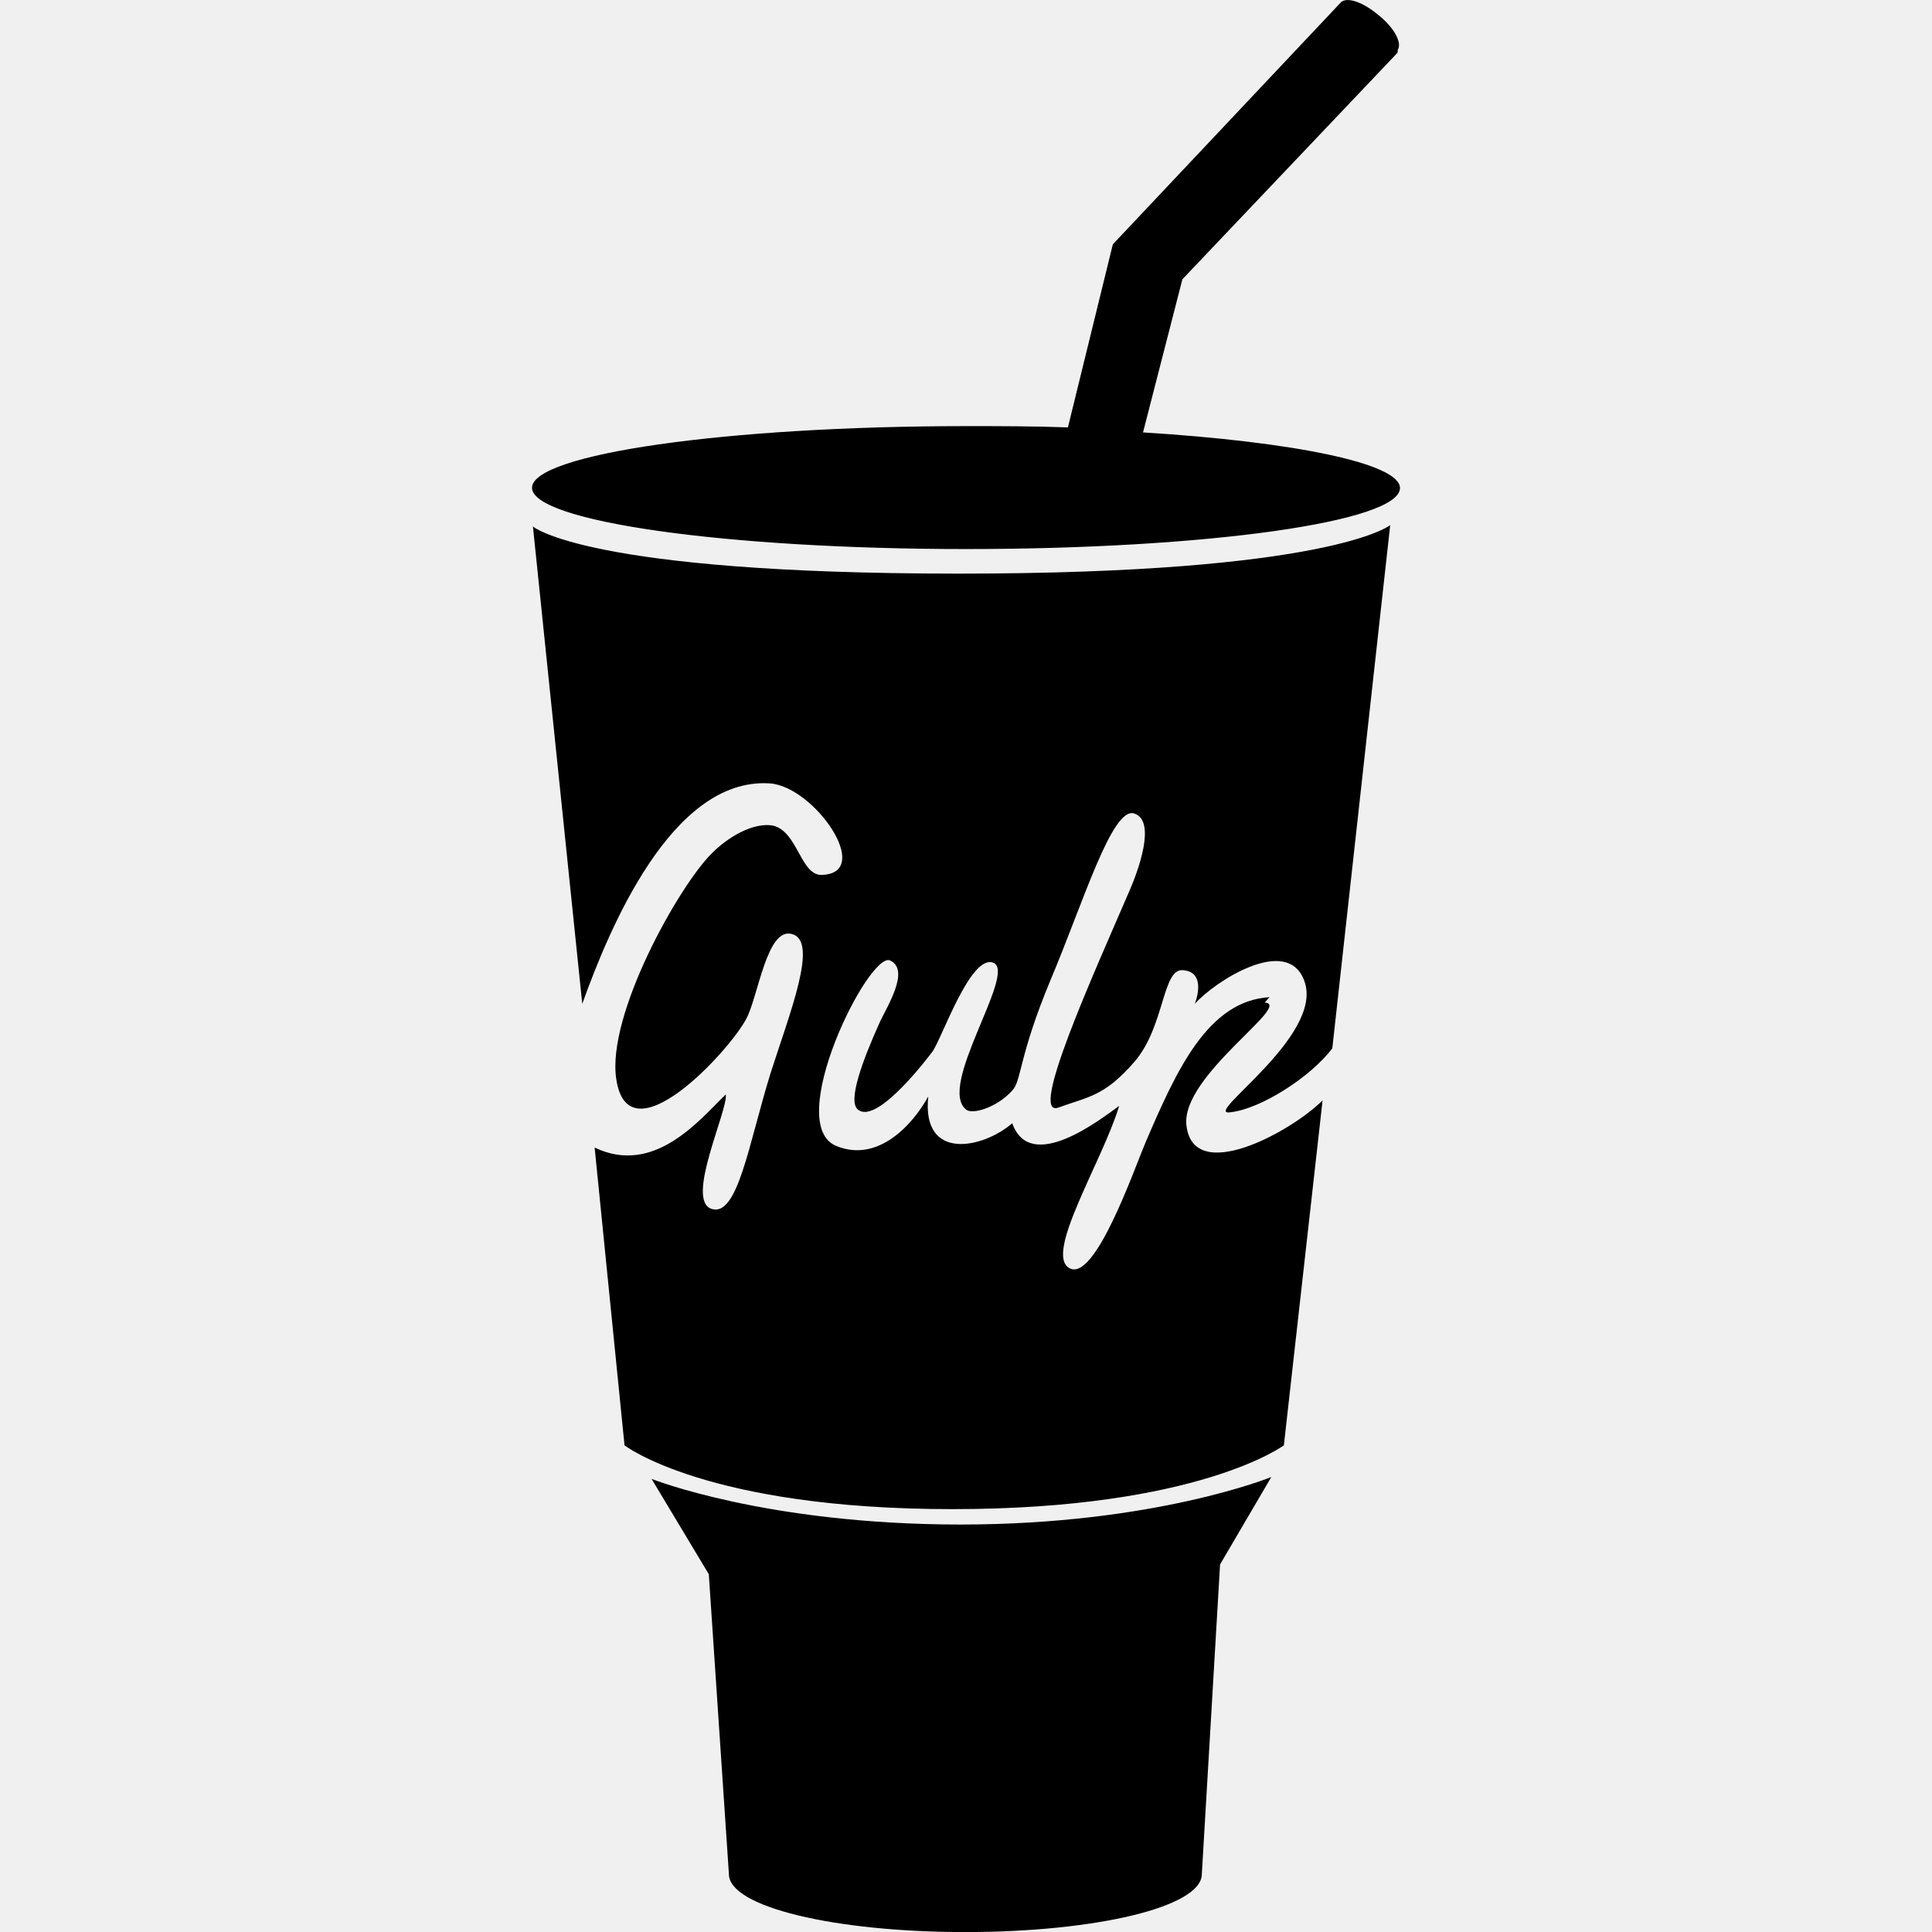
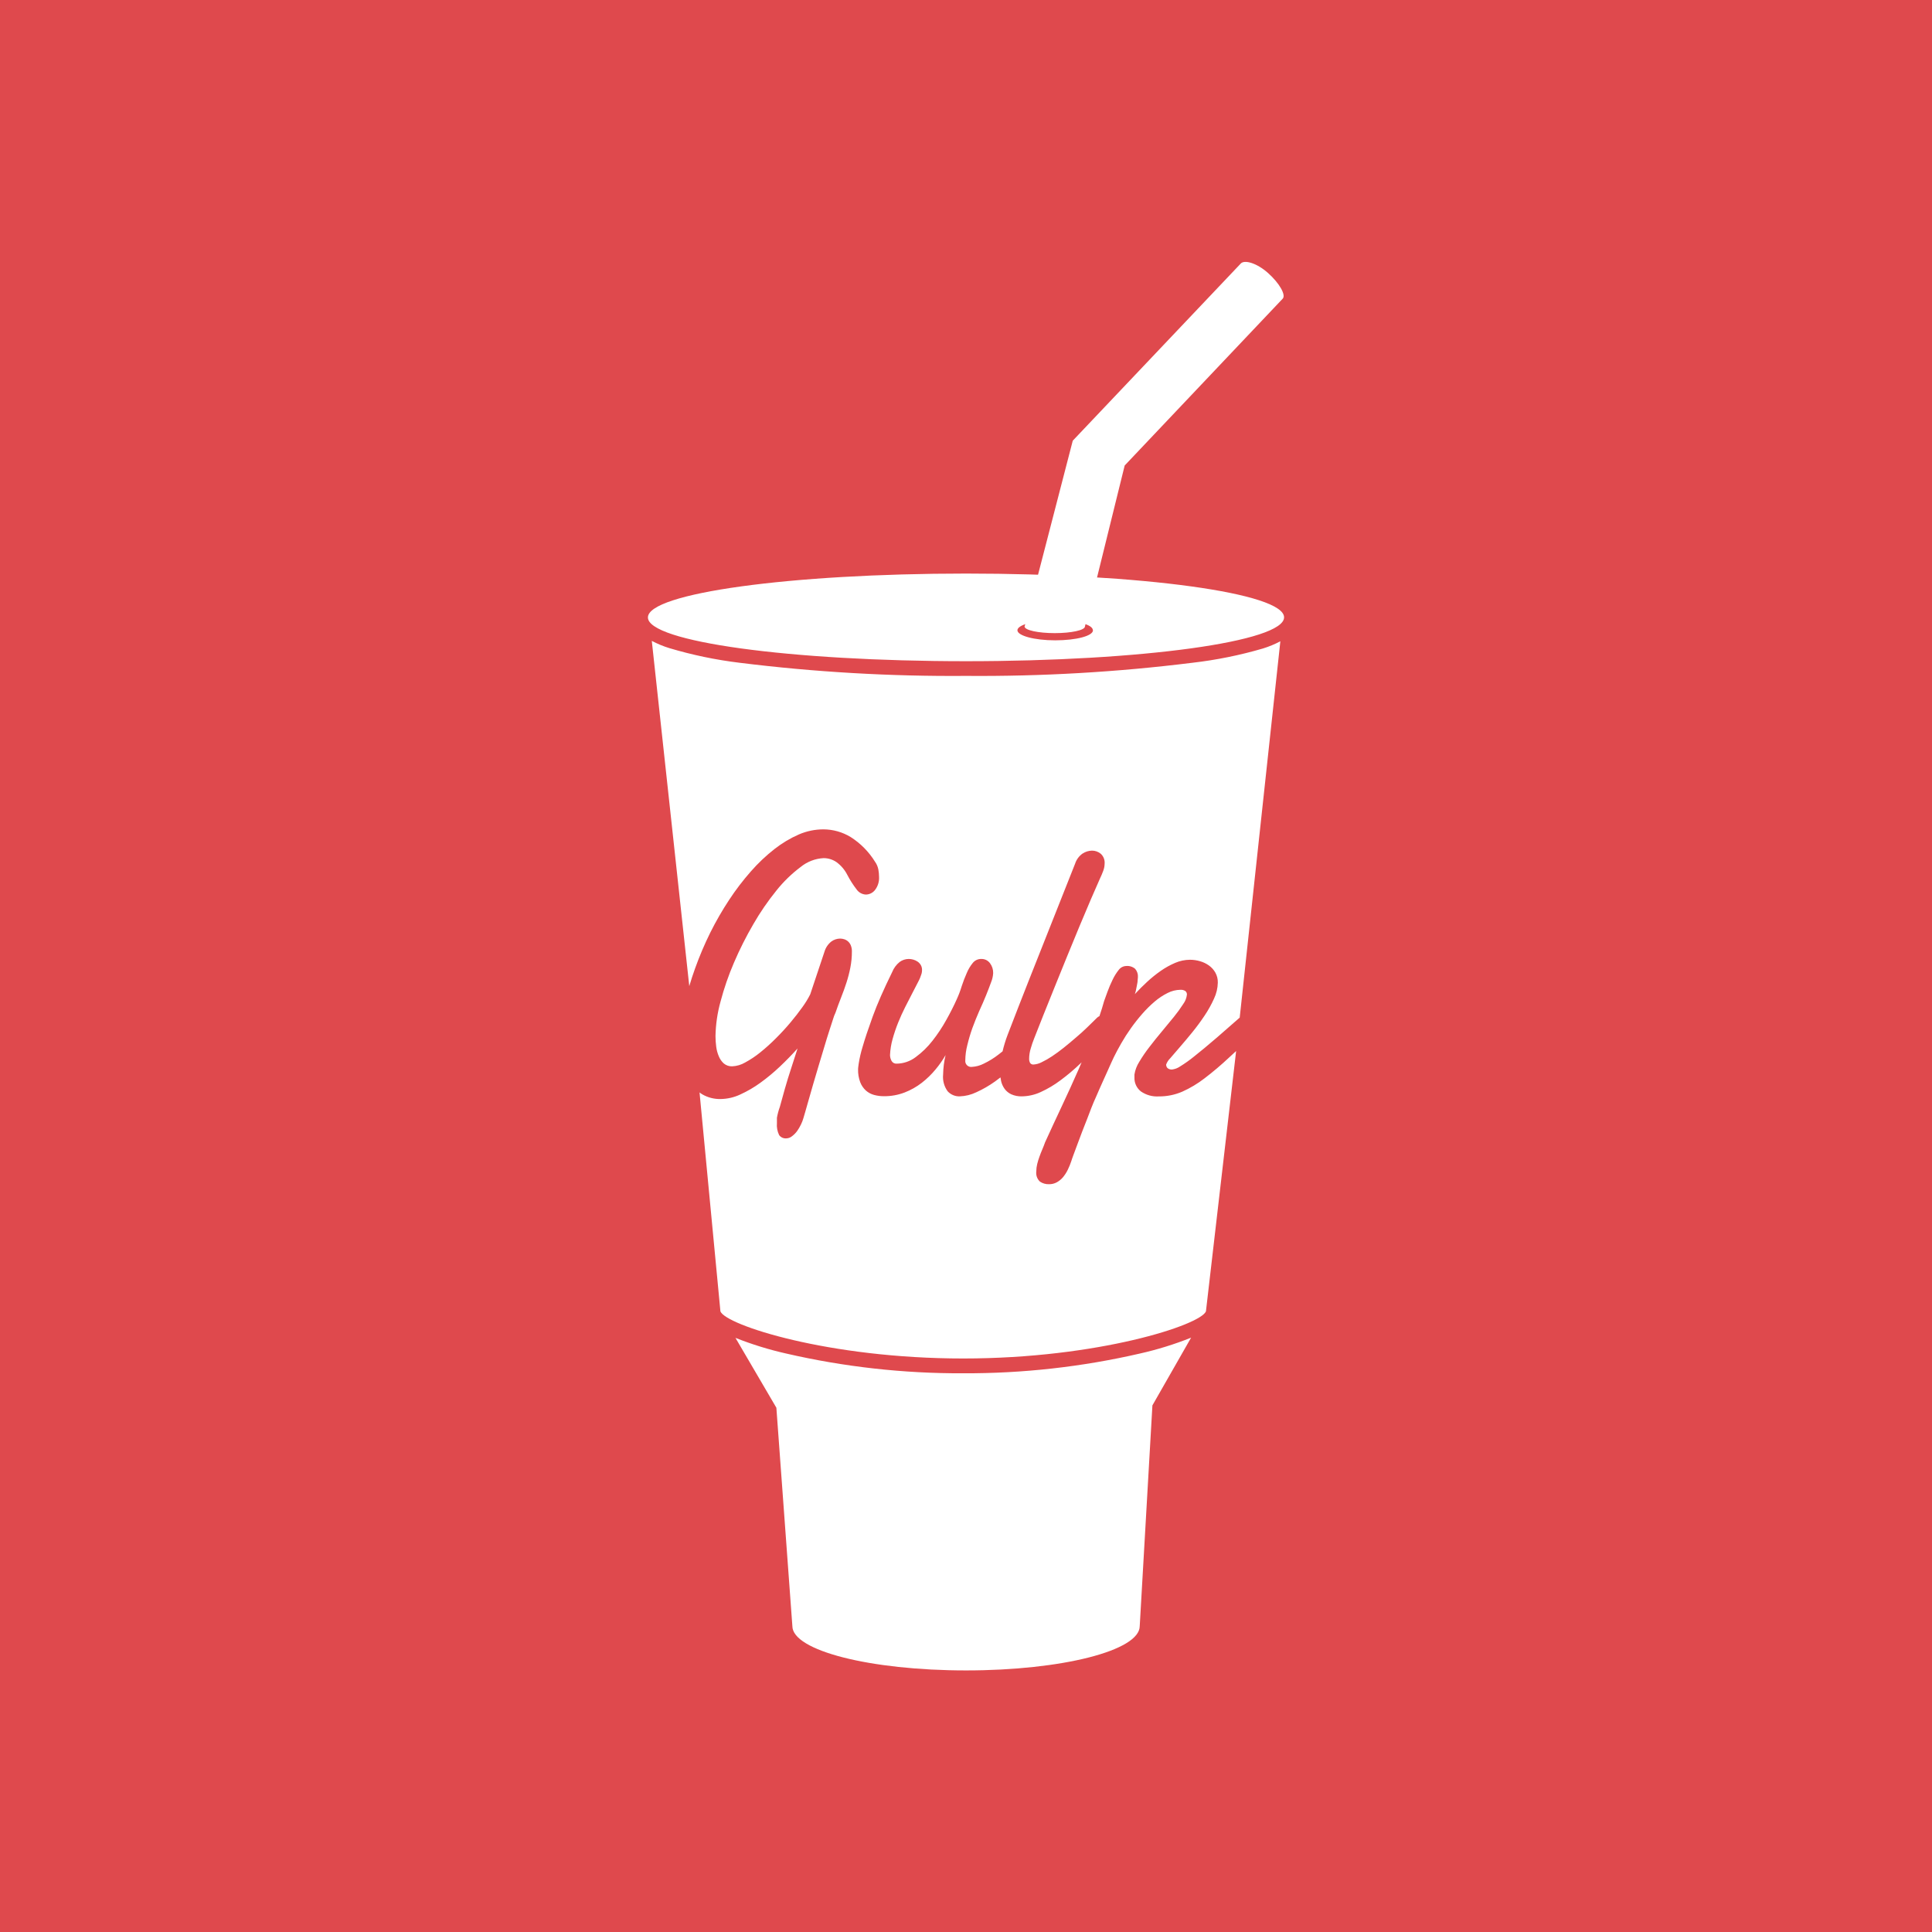
- <svg xmlns="http://www.w3.org/2000/svg" fill="#000000" width="800px" height="800px" viewBox="0 0 32 32">
-   <path d="M20.208 25.912l0.849-1.448c0 0-1.927 0.787-5.145 0.787-3.224 0-5.12-0.756-5.12-0.756l0.948 1.579 0.333 4.968c0 0.543 1.749 0.959 3.916 0.959 2.161 0 3.917-0.416 3.917-0.959l0.301-5.109zM21.027 16.516c-1.021 0.063-1.537 1.203-2.053 2.405-0.187 0.439-0.837 2.319-1.26 2.084-0.427-0.229 0.547-1.771 0.823-2.688-0.317 0.229-1.473 1.131-1.771 0.287-0.479 0.417-1.505 0.641-1.391-0.443-0.255 0.464-0.828 1.099-1.515 0.823-0.901-0.344 0.525-3.219 0.88-3.077 0.353 0.161-0.073 0.801-0.183 1.057-0.251 0.563-0.531 1.281-0.344 1.416 0.323 0.26 1.208-0.932 1.229-0.959 0.161-0.219 0.636-1.635 1.016-1.473 0.38 0.177-0.948 2.057-0.453 2.432 0.099 0.084 0.511-0.036 0.76-0.317 0.156-0.156 0.104-0.557 0.636-1.833 0.541-1.281 1.020-2.875 1.385-2.756 0.369 0.12 0.068 0.939-0.068 1.256-0.62 1.437-1.688 3.792-1.188 3.615 0.5-0.183 0.761-0.183 1.261-0.76 0.5-0.579 0.459-1.537 0.796-1.516 0.324 0.020 0.281 0.339 0.204 0.557 0.317-0.36 1.531-1.156 1.812-0.38 0.344 0.916-1.735 2.26-1.219 2.176 0.5-0.057 1.317-0.577 1.683-1.057l0.959-8.667c0 0-0.98 0.803-7.152 0.803-6.167 0-7.047-0.781-7.047-0.781l0.817 7.907c0.443-1.235 1.48-3.751 3.1-3.652 0.739 0.043 1.733 1.48 0.875 1.516-0.36 0.021-0.401-0.719-0.817-0.817-0.319-0.057-0.74 0.183-1.016 0.464-0.541 0.536-1.74 2.671-1.579 3.733 0.199 1.355 1.875-0.463 2.156-1 0.199-0.38 0.339-1.52 0.756-1.4 0.443 0.119-0.037 1.301-0.36 2.317-0.359 1.161-0.541 2.375-0.973 2.235-0.443-0.141 0.276-1.636 0.235-1.896-0.417 0.401-1.177 1.359-2.172 0.88l0.495 4.932c0 0 1.359 1.057 5.432 1.057s5.489-1.057 5.489-1.057l0.641-5.713c-0.521 0.521-2.157 1.416-2.256 0.401-0.077-0.819 1.776-1.995 1.297-2.021zM23.131 0.891l-3.547 3.735-0.652 2.536c2.511 0.156 4.256 0.516 4.256 0.921 0 0.563-3.219 1.011-7.188 1.011s-7.188-0.457-7.188-1.015c0-0.557 3.219-1.021 7.188-1.021 0.563 0 1.125 0 1.688 0.021l0.744-3.032 3.765-3.995c0.095-0.12 0.376-0.021 0.636 0.199 0.255 0.203 0.396 0.457 0.317 0.577v0.041zM18.016 8.62c0 0-0.699 0-0.813-0.109-0.031-0.032-0.047-0.079-0.047-0.12 0-0.079 0.052-0.12 0.12-0.145l0.057 0.099c-0.027 0.011-0.036 0.020-0.041 0.031 0 0.057 0.416 0.095 0.739 0.089 0.319-0.005 0.709-0.032 0.709-0.084 0-0.016-0.032-0.031-0.084-0.047l0.063-0.093c0.084 0.025 0.156 0.077 0.156 0.161 0 0.145-0.187 0.172-0.307 0.187-0.141 0.021-0.547 0.032-0.547 0.032z" />
+ <svg xmlns="http://www.w3.org/2000/svg" width="800px" height="800px" viewBox="-3.2 -3.2 38.40 38.40" fill="0000" stroke="0000">
+   <g id="SVGRepo_bgCarrier" stroke-width="0">
+     <rect x="-3.2" y="-3.2" width="38.40" height="38.40" rx="0" fill="#df494d" strokewidth="0" />
+   </g>
+   <g id="SVGRepo_tracerCarrier" stroke-linecap="round" stroke-linejoin="round" />
+   <g id="SVGRepo_iconCarrier">
+     <path d="M15.942,24.095a15.353,15.353,0,0,1-3.518-.393,6.761,6.761,0,0,1-1.006-.311l.813,1.389.318,4.34c0,.487,1.546.881,3.452.881s3.452-.394,3.452-.881l.252-4.387.769-1.346a6.691,6.691,0,0,1-1.015.315A15.353,15.353,0,0,1,15.942,24.095ZM20.5,9.973a34.285,34.285,0,0,1-4.5.261,34.285,34.285,0,0,1-4.5-.261,8.43,8.43,0,0,1-1.4-.292,2.03,2.03,0,0,1-.345-.143L10.5,16.4q.052-.177.116-.354a6.711,6.711,0,0,1,.3-.707,6.264,6.264,0,0,1,.376-.653,5.049,5.049,0,0,1,.432-.566,3.45,3.45,0,0,1,.47-.445,2.238,2.238,0,0,1,.487-.291,1.235,1.235,0,0,1,.487-.1,1.051,1.051,0,0,1,.538.152,1.541,1.541,0,0,1,.486.492.393.393,0,0,1,.066.154.838.838,0,0,1,.014.147.391.391,0,0,1-.078.257.233.233,0,0,1-.185.094.237.237,0,0,1-.182-.1,1.953,1.953,0,0,1-.188-.295.712.712,0,0,0-.215-.251.453.453,0,0,0-.255-.078.788.788,0,0,0-.457.177,2.652,2.652,0,0,0-.481.468,5.131,5.131,0,0,0-.457.666,6.946,6.946,0,0,0-.386.767,5.477,5.477,0,0,0-.267.774,2.751,2.751,0,0,0-.1.685,1.64,1.64,0,0,0,.014.208.7.7,0,0,0,.052.194.389.389,0,0,0,.1.143.247.247,0,0,0,.166.056.561.561,0,0,0,.257-.076,1.928,1.928,0,0,0,.3-.2,3.741,3.741,0,0,0,.31-.279q.156-.155.29-.315t.238-.306a1.808,1.808,0,0,0,.156-.255l.284-.85a.4.4,0,0,1,.136-.2.3.3,0,0,1,.173-.058.267.267,0,0,1,.085.014.209.209,0,0,1,.13.125.3.3,0,0,1,.02.114,1.653,1.653,0,0,1-.031.326,2.587,2.587,0,0,1-.078.3q-.047.145-.105.291t-.113.306a.694.694,0,0,0-.044.114q-.032.1-.078.241t-.1.324l-.11.365q-.057.186-.108.365t-.093.324l-.069.242c-.018.065-.03.1-.034.116a.753.753,0,0,1-.049.128.848.848,0,0,1-.079.134.488.488,0,0,1-.1.1.186.186,0,0,1-.113.042.159.159,0,0,1-.142-.065.455.455,0,0,1-.044-.239v-.051a.514.514,0,0,1,0-.054A1.283,1.283,0,0,1,12.3,18.8q.043-.159.1-.36t.128-.416q.069-.215.124-.385-.162.181-.351.36a3.788,3.788,0,0,1-.388.322,2.3,2.3,0,0,1-.4.233.947.947,0,0,1-.388.09.694.694,0,0,1-.368-.094c-.019-.011-.036-.024-.053-.037l.415,4.352c.108.271,2.142.936,4.825.936s4.719-.666,4.825-.937l.6-5.174-.143.132a6.253,6.253,0,0,1-.484.41,2.184,2.184,0,0,1-.444.266,1.153,1.153,0,0,1-.464.094.562.562,0,0,1-.359-.1.337.337,0,0,1-.127-.278v-.027a.184.184,0,0,1,0-.031.657.657,0,0,1,.095-.25,2.868,2.868,0,0,1,.2-.293q.116-.152.247-.308t.243-.295a2.847,2.847,0,0,0,.185-.255.383.383,0,0,0,.073-.188.085.085,0,0,0-.031-.069.16.16,0,0,0-.1-.025.573.573,0,0,0-.252.063,1.251,1.251,0,0,0-.257.17,2.324,2.324,0,0,0-.247.244,3.6,3.6,0,0,0-.226.286q-.105.148-.192.3t-.148.277l-.052.112q-.034.072-.073.163t-.084.186q-.044.1-.081.181l-.066.152q-.029.067-.041.092t-.05.123q-.035.09-.081.212l-.1.255-.095.253-.078.21c-.022.06-.037.1-.043.123a1.32,1.32,0,0,1-.072.177.73.73,0,0,1-.095.147.433.433,0,0,1-.122.1.312.312,0,0,1-.154.038.3.3,0,0,1-.182-.052.236.236,0,0,1-.072-.2.631.631,0,0,1,.018-.148,1.322,1.322,0,0,1,.046-.15c.018-.05.037-.1.057-.145s.037-.092.053-.136q.165-.362.336-.725t.328-.72c.022-.05.042-.1.063-.147l-.019.019a4.054,4.054,0,0,1-.4.338,2.1,2.1,0,0,1-.391.233.922.922,0,0,1-.377.087.487.487,0,0,1-.209-.04.349.349,0,0,1-.134-.108.433.433,0,0,1-.072-.163c0-.021-.008-.044-.011-.066-.036.028-.072.055-.108.081a2.192,2.192,0,0,1-.373.215.824.824,0,0,1-.33.081.312.312,0,0,1-.238-.1.482.482,0,0,1-.091-.333,1.824,1.824,0,0,1,.049-.387,1.978,1.978,0,0,1-.2.286,1.741,1.741,0,0,1-.272.264,1.358,1.358,0,0,1-.342.193,1.122,1.122,0,0,1-.412.074.737.737,0,0,1-.194-.025.407.407,0,0,1-.163-.087.436.436,0,0,1-.113-.165.679.679,0,0,1-.043-.259s0-.039.012-.11a2.357,2.357,0,0,1,.078-.336q.066-.23.2-.6t.388-.886a.489.489,0,0,1,.148-.2.308.308,0,0,1,.182-.06.335.335,0,0,1,.089.013.286.286,0,0,1,.086.04.215.215,0,0,1,.064.069.187.187,0,0,1,.024.1.251.251,0,0,1-.009.069.824.824,0,0,1-.066.161q-.05.1-.118.228t-.142.277q-.075.148-.139.307a3.069,3.069,0,0,0-.11.324,1.4,1.4,0,0,0-.052.32.238.238,0,0,0,.031.119.107.107,0,0,0,.1.054.638.638,0,0,0,.379-.13,1.683,1.683,0,0,0,.333-.324,3.108,3.108,0,0,0,.276-.416q.124-.222.206-.407a2.063,2.063,0,0,0,.1-.264,2.626,2.626,0,0,1,.1-.26.8.8,0,0,1,.119-.2.211.211,0,0,1,.168-.08.208.208,0,0,1,.174.083.316.316,0,0,1,.064.2.566.566,0,0,1-.041.179q-.041.114-.1.26t-.136.313q-.073.167-.136.338a3.352,3.352,0,0,0-.1.336,1.26,1.26,0,0,0-.041.306.117.117,0,0,0,.134.13.586.586,0,0,0,.235-.065,1.607,1.607,0,0,0,.295-.183c.026-.02.052-.04.077-.061a2.511,2.511,0,0,1,.1-.327q.107-.282.217-.561l.2-.51.925-2.333a.391.391,0,0,1,.148-.2.354.354,0,0,1,.188-.058.272.272,0,0,1,.172.061.238.238,0,0,1,.078.2.407.407,0,0,1-.026.137,1.664,1.664,0,0,1-.066.156q-.076.17-.182.416t-.226.535q-.121.289-.247.6l-.247.609q-.12.3-.226.562l-.182.461a2.031,2.031,0,0,0-.066.194.713.713,0,0,0-.032.2.177.177,0,0,0,.018.087.073.073,0,0,0,.07.033.4.4,0,0,0,.16-.045,1.638,1.638,0,0,0,.208-.119q.112-.074.232-.17t.24-.2q.119-.1.228-.206t.194-.19a.137.137,0,0,1,.047-.031c.034-.1.066-.2.093-.3q.024-.065.067-.185a2.535,2.535,0,0,1,.1-.235,1.007,1.007,0,0,1,.124-.2A.193.193,0,0,1,19.185,16a.24.24,0,0,1,.177.056.226.226,0,0,1,.055.165.6.6,0,0,1-.006.069c0,.031-.009.065-.015.1s-.013.068-.02.1a.456.456,0,0,1-.02.069q.113-.123.244-.244a2.513,2.513,0,0,1,.272-.219,1.571,1.571,0,0,1,.287-.159.755.755,0,0,1,.293-.061.71.71,0,0,1,.2.029.575.575,0,0,1,.177.085.444.444,0,0,1,.127.141.388.388,0,0,1,.049.2.78.78,0,0,1-.075.317,2.293,2.293,0,0,1-.188.338q-.113.17-.244.331t-.246.293l-.193.224a.338.338,0,0,0-.081.125.1.1,0,0,0,.028.071.128.128,0,0,0,.092.027.352.352,0,0,0,.153-.058,2.6,2.6,0,0,0,.282-.2q.182-.143.461-.383c.128-.11.277-.241.446-.39l.808-7.48a2.024,2.024,0,0,1-.345.143A8.427,8.427,0,0,1,20.5,9.973ZM16,8.2c-3.492,0-6.322.39-6.322.872S12.5,9.942,16,9.942s6.322-.39,6.322-.872S19.488,8.2,16,8.2Zm2.524,1.127c0,.113-.336.2-.751.2s-.751-.092-.751-.2.336-.2.751-.2S18.521,9.212,18.521,9.325Z" style="fill:#ffffff" />
+     <path d="M17.17,9.234a.034.034,0,0,0-.006.018c0,.073.271.132.6.132s.6-.059.6-.132l.79-3.2,3.142-3.317,0,0c.066-.075-.068-.308-.292-.508s-.466-.267-.541-.191l0,0L18.122,5.559Z" style="fill:#ffffff" />
+   </g>
</svg>
